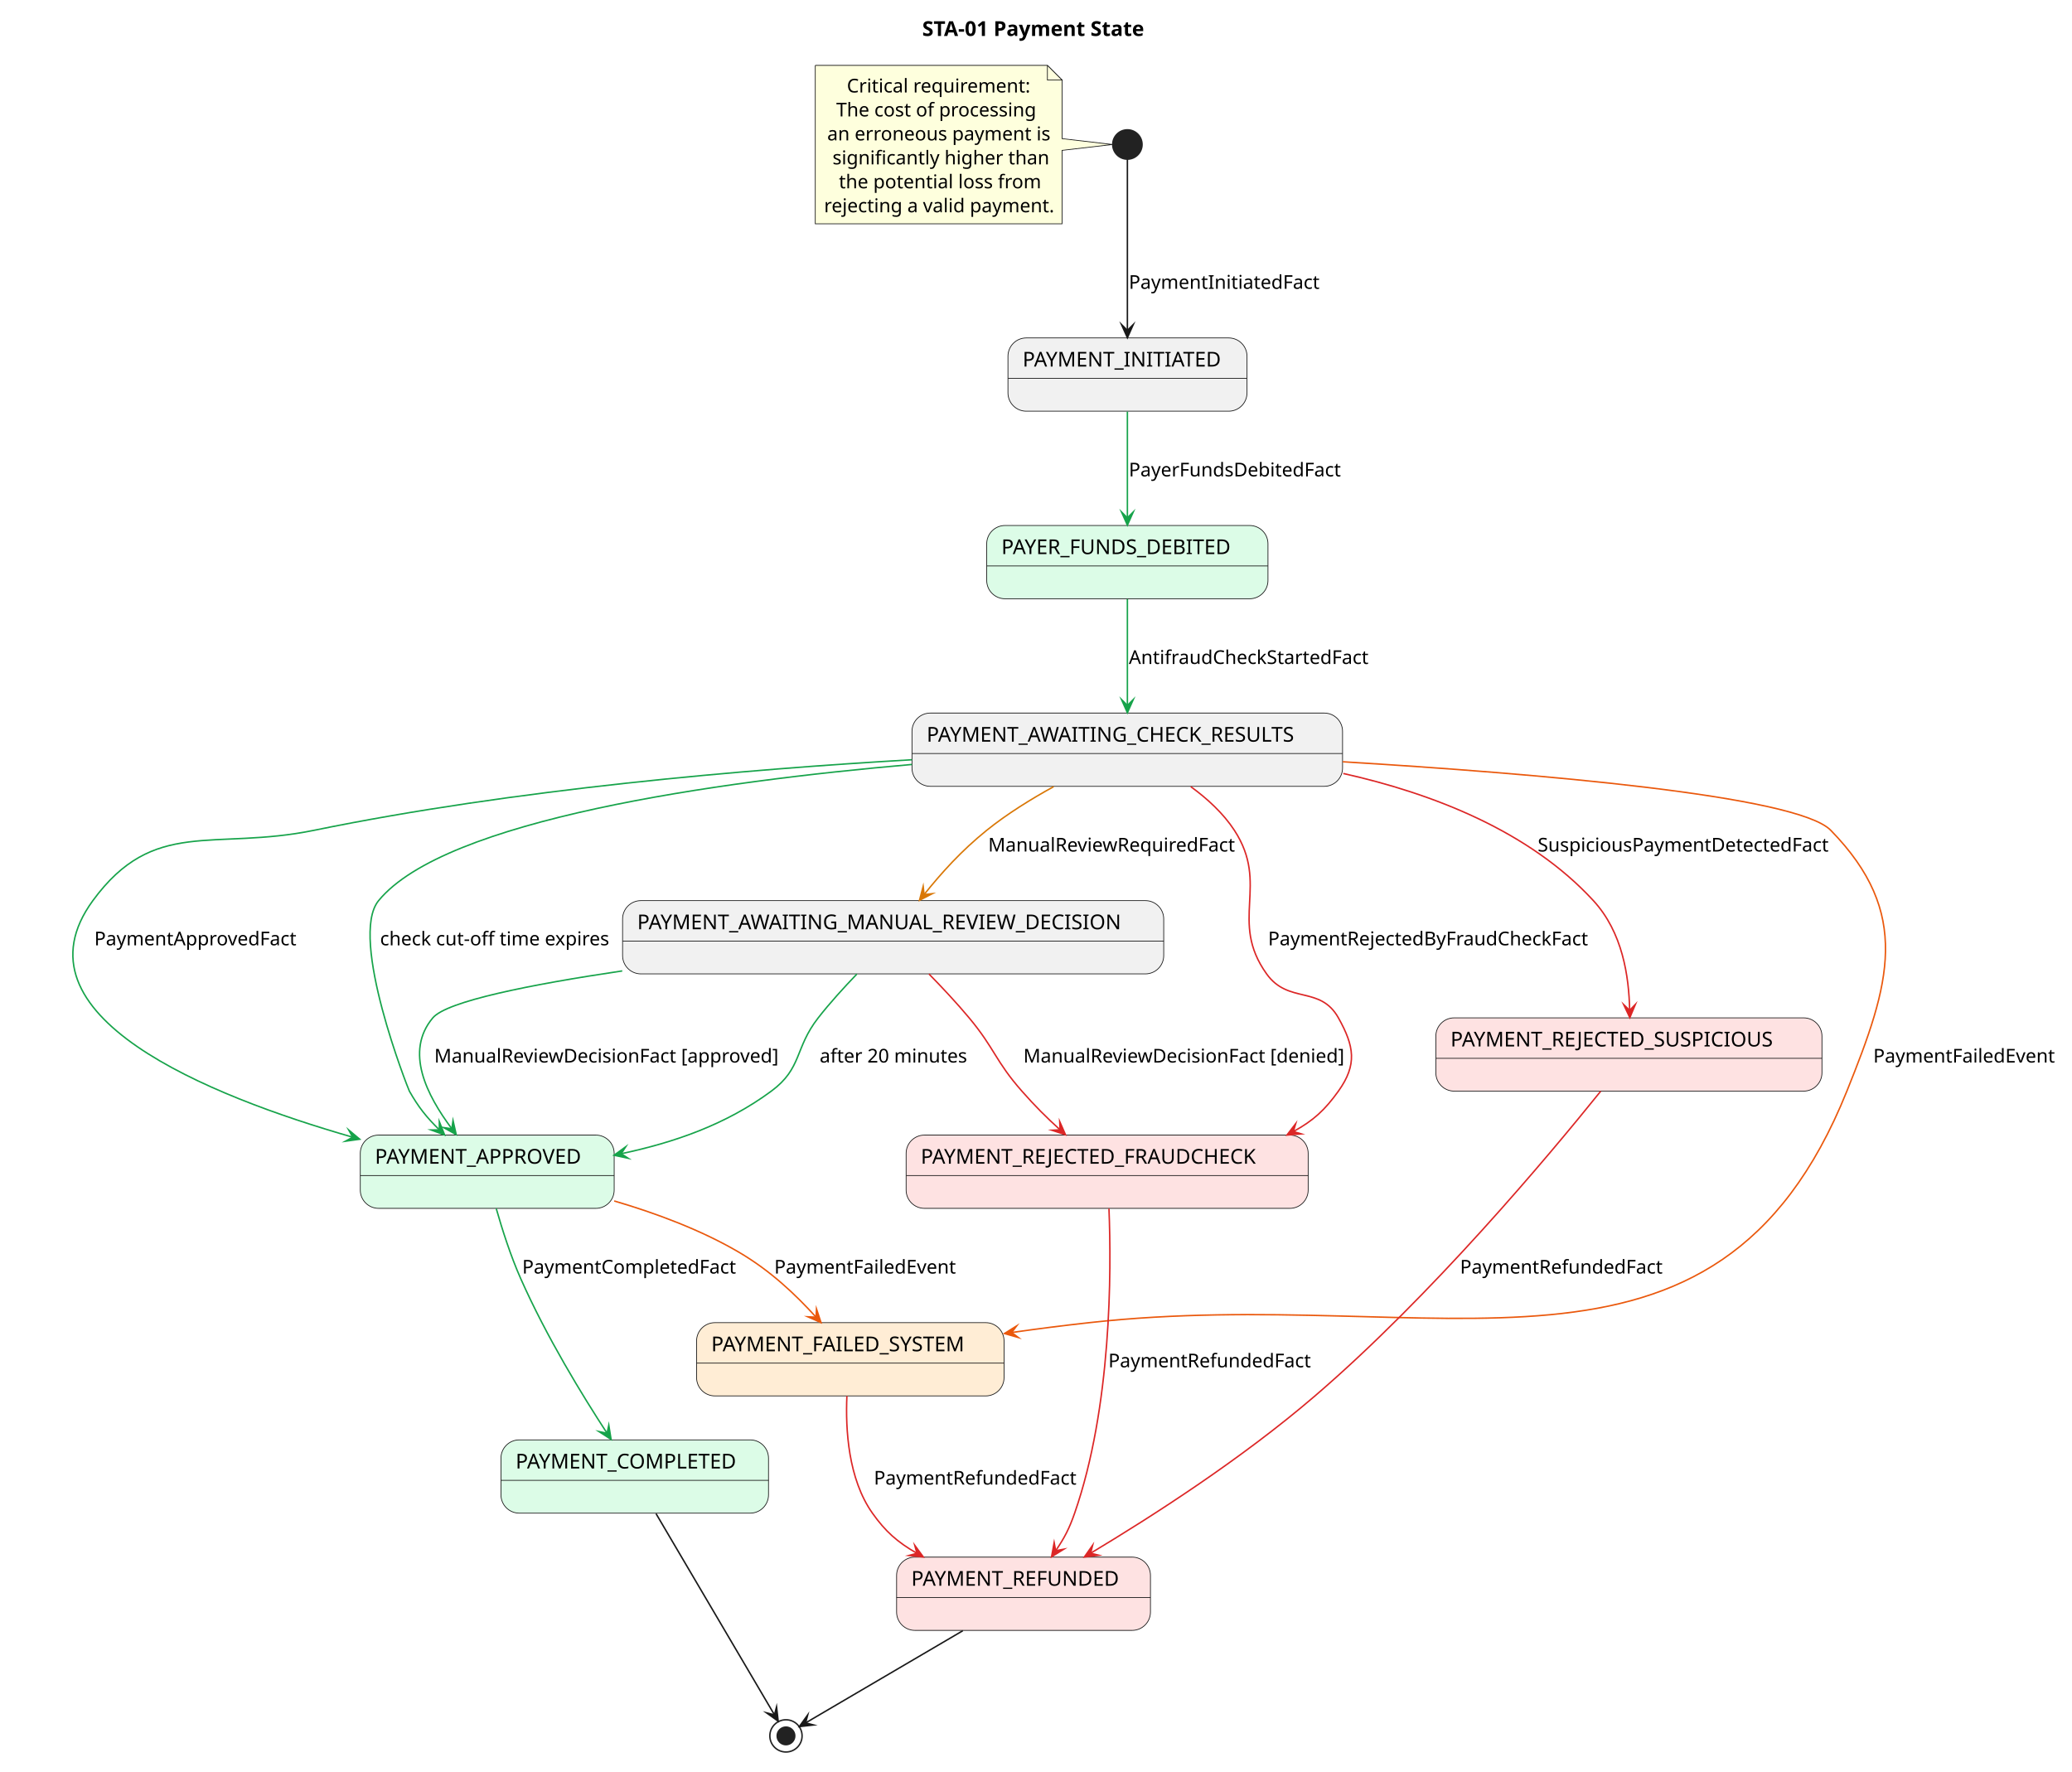
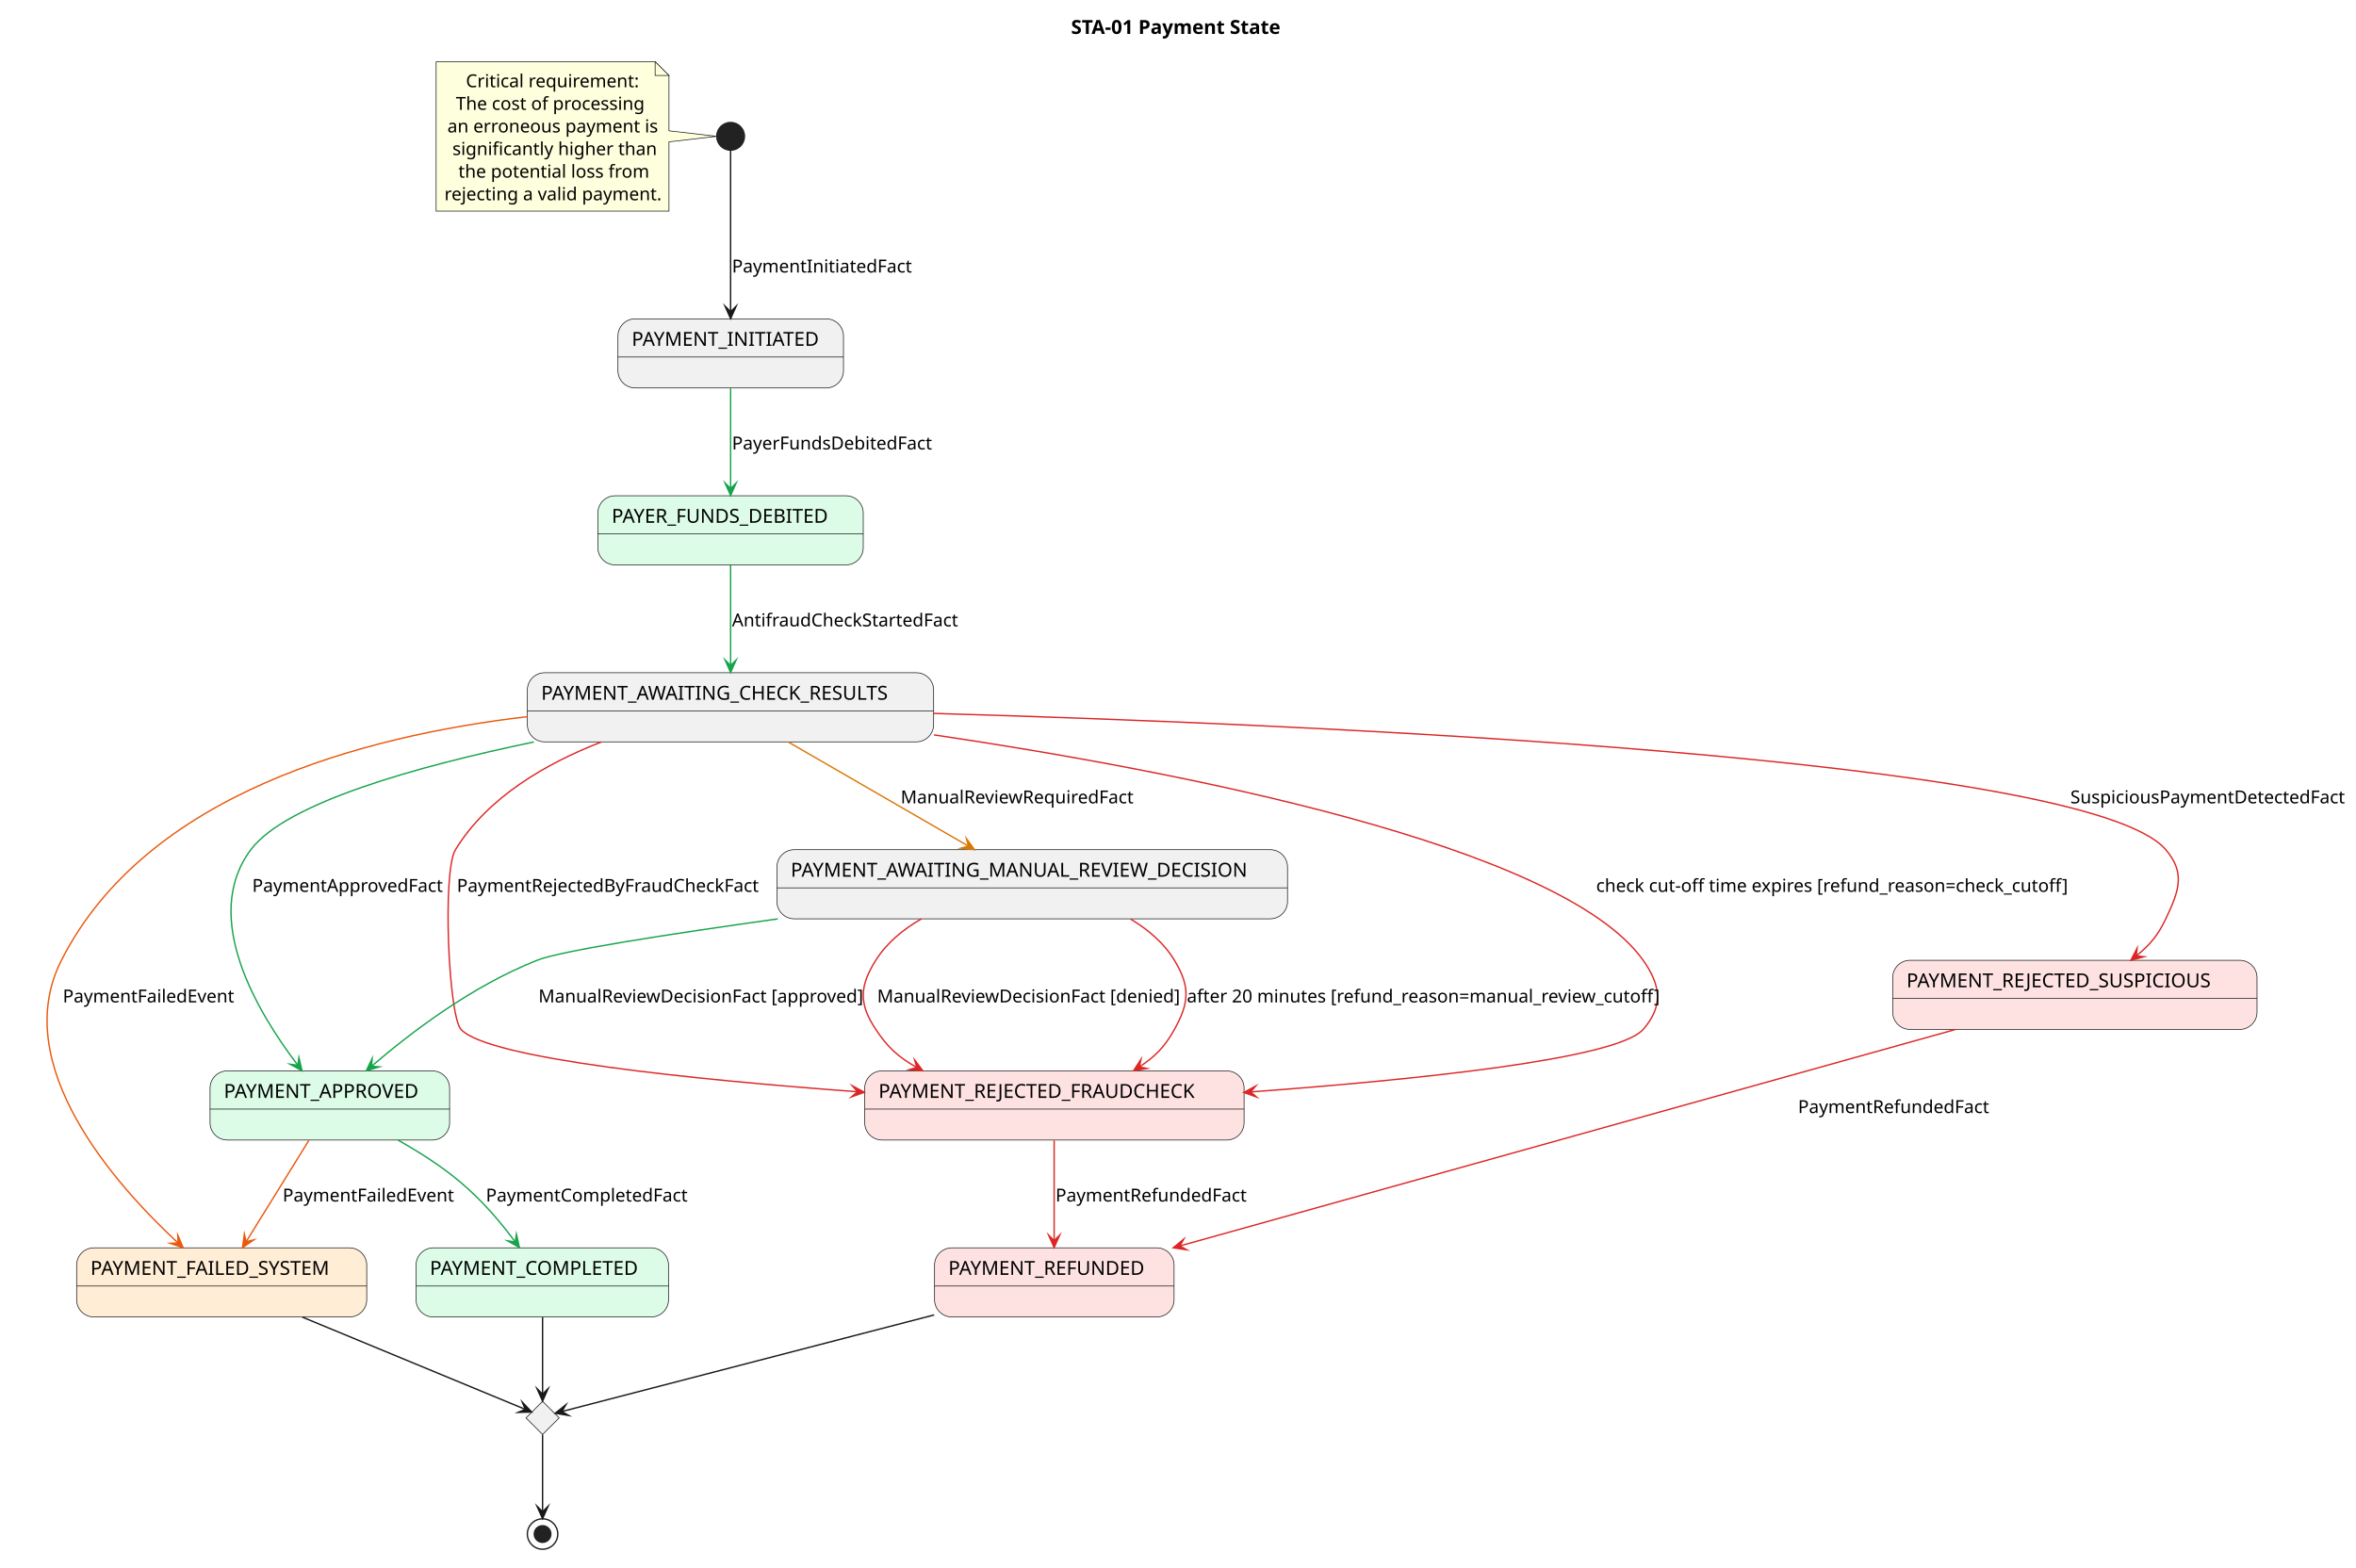
- <svg xmlns="http://www.w3.org/2000/svg" version="1.1" data-diagram-type="STATE" style="width:1414px;height:1209px;background:#FFFFFF;" width="1414px" height="1209px" viewBox="0 0 1414 1209" zoomAndPan="magnify" preserveAspectRatio="none" contentStyleType="text/css">
+ <svg xmlns="http://www.w3.org/2000/svg" version="1.1" data-diagram-type="STATE" style="width:1704px;height:1134px;background:#FFFFFF;" width="1704px" height="1134px" viewBox="0 0 1704 1134" zoomAndPan="magnify" preserveAspectRatio="none" contentStyleType="text/css">
  <defs />
  <g font-family="sans-serif" lengthAdjust="spacing">
    <g class="title" data-source-line="4">
-       <text x="629.358" y="24.533" fill="#000" font-size="14" textLength="148.606" font-weight="700">STA-01 Payment State</text>
+       <text x="774.648" y="24.533" fill="#000" font-size="14" textLength="148.606" font-weight="700">STA-01 Payment State</text>
    </g>
    <g class="start_entity" data-qualified-name="start" id="ent0001" data-source-line="6">
-       <ellipse cx="769.37" cy="98.609" rx="10" ry="10" fill="#222" style="stroke:#222;stroke-width:1;" />
+       <ellipse cx="528.42" cy="98.609" rx="10" ry="10" fill="#222" style="stroke:#222;stroke-width:1;" />
    </g>
    <g class="entity" data-qualified-name="PaymentInitiated" id="ent0002" data-source-line="8">
-       <rect x="687.87" y="230.609" width="163.131" height="50" fill="#F1F1F1" style="stroke:#181818;stroke-width:0.5;" rx="12.5" ry="12.5" />
-       <line x1="687.87" y1="258.219" x2="851.001" y2="258.219" style="stroke:#181818;stroke-width:0.5;" />
-       <text x="697.87" y="250.143" fill="#000" font-size="14" textLength="143.131">PAYMENT_INITIATED</text>
+       <rect x="446.92" y="230.609" width="163.131" height="50" fill="#F1F1F1" style="stroke:#181818;stroke-width:0.5;" rx="12.5" ry="12.5" />
+       <line x1="446.92" y1="258.219" x2="610.051" y2="258.219" style="stroke:#181818;stroke-width:0.5;" />
+       <text x="456.92" y="250.143" fill="#000" font-size="14" textLength="143.131">PAYMENT_INITIATED</text>
    </g>
    <g class="entity" data-qualified-name="PayerFundsDebited" id="ent0003" data-source-line="9">
-       <rect x="673.37" y="358.609" width="191.931" height="50" fill="#DCFCE7" style="stroke:#181818;stroke-width:0.5;" rx="12.5" ry="12.5" />
-       <line x1="673.37" y1="386.219" x2="865.301" y2="386.219" style="stroke:#181818;stroke-width:0.5;" />
-       <text x="683.37" y="378.143" fill="#000" font-size="14" textLength="171.931">PAYER_FUNDS_DEBITED</text>
+       <rect x="432.42" y="358.609" width="191.931" height="50" fill="#DCFCE7" style="stroke:#181818;stroke-width:0.5;" rx="12.5" ry="12.5" />
+       <line x1="432.42" y1="386.219" x2="624.351" y2="386.219" style="stroke:#181818;stroke-width:0.5;" />
+       <text x="442.42" y="378.143" fill="#000" font-size="14" textLength="171.931">PAYER_FUNDS_DEBITED</text>
    </g>
    <g class="entity" data-qualified-name="PaymentAwaitingCheckResults" id="ent0004" data-source-line="10">
-       <rect x="622.37" y="486.609" width="293.834" height="50" fill="#F1F1F1" style="stroke:#181818;stroke-width:0.5;" rx="12.5" ry="12.5" />
-       <line x1="622.37" y1="514.219" x2="916.204" y2="514.219" style="stroke:#181818;stroke-width:0.5;" />
-       <text x="632.37" y="506.143" fill="#000" font-size="14" textLength="273.834">PAYMENT_AWAITING_CHECK_RESULTS</text>
+       <rect x="381.42" y="486.609" width="293.834" height="50" fill="#F1F1F1" style="stroke:#181818;stroke-width:0.5;" rx="12.5" ry="12.5" />
+       <line x1="381.42" y1="514.219" x2="675.254" y2="514.219" style="stroke:#181818;stroke-width:0.5;" />
+       <text x="391.42" y="506.143" fill="#000" font-size="14" textLength="273.834">PAYMENT_AWAITING_CHECK_RESULTS</text>
    </g>
    <g class="entity" data-qualified-name="PaymentAwaitingManualReviewDecision" id="ent0005" data-source-line="11">
-       <rect x="424.87" y="614.609" width="369.289" height="50" fill="#F1F1F1" style="stroke:#181818;stroke-width:0.5;" rx="12.5" ry="12.5" />
-       <line x1="424.87" y1="642.219" x2="794.159" y2="642.219" style="stroke:#181818;stroke-width:0.5;" />
-       <text x="434.87" y="634.143" fill="#000" font-size="14" textLength="349.289">PAYMENT_AWAITING_MANUAL_REVIEW_DECISION</text>
+       <rect x="561.92" y="614.609" width="369.289" height="50" fill="#F1F1F1" style="stroke:#181818;stroke-width:0.5;" rx="12.5" ry="12.5" />
+       <line x1="561.92" y1="642.219" x2="931.209" y2="642.219" style="stroke:#181818;stroke-width:0.5;" />
+       <text x="571.92" y="634.143" fill="#000" font-size="14" textLength="349.289">PAYMENT_AWAITING_MANUAL_REVIEW_DECISION</text>
    </g>
    <g class="entity" data-qualified-name="PaymentApproved" id="ent0006" data-source-line="12">
-       <rect x="245.87" y="774.609" width="173.262" height="50" fill="#DCFCE7" style="stroke:#181818;stroke-width:0.5;" rx="12.5" ry="12.5" />
-       <line x1="245.87" y1="802.219" x2="419.132" y2="802.219" style="stroke:#181818;stroke-width:0.5;" />
-       <text x="255.87" y="794.143" fill="#000" font-size="14" textLength="153.262">PAYMENT_APPROVED</text>
+       <rect x="151.92" y="774.609" width="173.262" height="50" fill="#DCFCE7" style="stroke:#181818;stroke-width:0.5;" rx="12.5" ry="12.5" />
+       <line x1="151.92" y1="802.219" x2="325.182" y2="802.219" style="stroke:#181818;stroke-width:0.5;" />
+       <text x="161.92" y="794.143" fill="#000" font-size="14" textLength="153.262">PAYMENT_APPROVED</text>
    </g>
    <g class="entity" data-qualified-name="PaymentCompleted" id="ent0007" data-source-line="13">
-       <rect x="341.87" y="982.609" width="182.586" height="50" fill="#DCFCE7" style="stroke:#181818;stroke-width:0.5;" rx="12.5" ry="12.5" />
-       <line x1="341.87" y1="1010.219" x2="524.456" y2="1010.219" style="stroke:#181818;stroke-width:0.5;" />
-       <text x="351.87" y="1002.143" fill="#000" font-size="14" textLength="162.586">PAYMENT_COMPLETED</text>
+       <rect x="300.92" y="902.609" width="182.586" height="50" fill="#DCFCE7" style="stroke:#181818;stroke-width:0.5;" rx="12.5" ry="12.5" />
+       <line x1="300.92" y1="930.219" x2="483.506" y2="930.219" style="stroke:#181818;stroke-width:0.5;" />
+       <text x="310.92" y="922.143" fill="#000" font-size="14" textLength="162.586">PAYMENT_COMPLETED</text>
    </g>
    <g class="entity" data-qualified-name="PaymentRejectedFraudCheck" id="ent0008" data-source-line="14">
-       <rect x="618.37" y="774.609" width="274.372" height="50" fill="#FEE2E2" style="stroke:#181818;stroke-width:0.5;" rx="12.5" ry="12.5" />
-       <line x1="618.37" y1="802.219" x2="892.742" y2="802.219" style="stroke:#181818;stroke-width:0.5;" />
-       <text x="628.37" y="794.143" fill="#000" font-size="14" textLength="254.372">PAYMENT_REJECTED_FRAUDCHECK</text>
+       <rect x="625.42" y="774.609" width="274.372" height="50" fill="#FEE2E2" style="stroke:#181818;stroke-width:0.5;" rx="12.5" ry="12.5" />
+       <line x1="625.42" y1="802.219" x2="899.792" y2="802.219" style="stroke:#181818;stroke-width:0.5;" />
+       <text x="635.42" y="794.143" fill="#000" font-size="14" textLength="254.372">PAYMENT_REJECTED_FRAUDCHECK</text>
    </g>
    <g class="entity" data-qualified-name="PaymentRejectedSuspicious" id="ent0009" data-source-line="15">
-       <rect x="979.87" y="694.609" width="263.496" height="50" fill="#FEE2E2" style="stroke:#181818;stroke-width:0.5;" rx="12.5" ry="12.5" />
-       <line x1="979.87" y1="722.219" x2="1243.366" y2="722.219" style="stroke:#181818;stroke-width:0.5;" />
-       <text x="989.87" y="714.143" fill="#000" font-size="14" textLength="243.496">PAYMENT_REJECTED_SUSPICIOUS</text>
+       <rect x="1368.92" y="694.609" width="263.496" height="50" fill="#FEE2E2" style="stroke:#181818;stroke-width:0.5;" rx="12.5" ry="12.5" />
+       <line x1="1368.92" y1="722.219" x2="1632.416" y2="722.219" style="stroke:#181818;stroke-width:0.5;" />
+       <text x="1378.92" y="714.143" fill="#000" font-size="14" textLength="243.496">PAYMENT_REJECTED_SUSPICIOUS</text>
    </g>
    <g class="entity" data-qualified-name="PaymentFailedSystem" id="ent0010" data-source-line="16">
-       <rect x="475.37" y="902.609" width="209.827" height="50" fill="#FFEDD5" style="stroke:#181818;stroke-width:0.5;" rx="12.5" ry="12.5" />
-       <line x1="475.37" y1="930.219" x2="685.197" y2="930.219" style="stroke:#181818;stroke-width:0.5;" />
-       <text x="485.37" y="922.143" fill="#000" font-size="14" textLength="189.827">PAYMENT_FAILED_SYSTEM</text>
+       <rect x="55.42" y="902.609" width="209.827" height="50" fill="#FFEDD5" style="stroke:#181818;stroke-width:0.5;" rx="12.5" ry="12.5" />
+       <line x1="55.42" y1="930.219" x2="265.247" y2="930.219" style="stroke:#181818;stroke-width:0.5;" />
+       <text x="65.42" y="922.143" fill="#000" font-size="14" textLength="189.827">PAYMENT_FAILED_SYSTEM</text>
    </g>
    <g class="entity" data-qualified-name="PaymentRefunded" id="ent0011" data-source-line="17">
-       <rect x="611.87" y="1062.609" width="173.241" height="50" fill="#FEE2E2" style="stroke:#181818;stroke-width:0.5;" rx="12.5" ry="12.5" />
-       <line x1="611.87" y1="1090.219" x2="785.111" y2="1090.219" style="stroke:#181818;stroke-width:0.5;" />
-       <text x="621.87" y="1082.143" fill="#000" font-size="14" textLength="153.241">PAYMENT_REFUNDED</text>
+       <rect x="675.92" y="902.609" width="173.241" height="50" fill="#FEE2E2" style="stroke:#181818;stroke-width:0.5;" rx="12.5" ry="12.5" />
+       <line x1="675.92" y1="930.219" x2="849.161" y2="930.219" style="stroke:#181818;stroke-width:0.5;" />
+       <text x="685.92" y="922.143" fill="#000" font-size="14" textLength="153.241">PAYMENT_REFUNDED</text>
    </g>
-     <g class="end_entity" data-qualified-name=".end." id="ent0029" data-source-line="52">
-       <ellipse cx="536.37" cy="1184.609" rx="11" ry="11" fill="none" style="stroke:#222;stroke-width:1;" />
-       <ellipse cx="536.37" cy="1184.609" rx="6" ry="6" fill="#222" style="stroke:#222;stroke-width:1;" />
+     <g class="entity" data-qualified-name="outcome_merge" id="ent0012">
+       <polygon points="392.42,1013.609,404.42,1025.609,392.42,1037.609,380.42,1025.609,392.42,1013.609" fill="#F1F1F1" style="stroke:#181818;stroke-width:0.5;stroke-linejoin:miter;stroke-miterlimit:10;" />
    </g>
-     <g class="entity" data-qualified-name="GMN32" id="ent0033" data-source-line="22">
-       <path d="M556.37,44.609 L556.37,152.719 A0,0 0 0 0 556.37,152.719 L724.782,152.719 A0,0 0 0 0 724.782,152.719 L724.782,102.609 L759.21,98.609 L724.782,94.609 L724.782,54.609 L714.782,44.609 L556.37,44.609 A0,0 0 0 0 556.37,44.609" style="stroke:#181818;stroke-width:0.5;" fill="#FEFFDD" />
-       <path d="M714.782,44.609 L714.782,54.609 L724.782,54.609 L714.782,44.609" style="stroke:#181818;stroke-width:0.5;" fill="#FEFFDD" />
-       <text x="577.919" y="63.104" fill="#000" font-size="13" textLength="116.314">Critical requirement:</text>
-       <text x="570.682" y="79.456" fill="#000" font-size="13" textLength="130.787">The cost of processing</text>
-       <text x="564.535" y="95.808" fill="#000" font-size="13" textLength="143.083">an erroneous payment is</text>
-       <text x="568.146" y="112.159" fill="#000" font-size="13" textLength="135.859">significantly higher than</text>
-       <text x="572.488" y="128.511" fill="#000" font-size="13" textLength="127.175">the potential loss from</text>
-       <text x="562.37" y="144.862" fill="#000" font-size="13" textLength="147.412">rejecting a valid payment.</text>
+     <g class="end_entity" data-qualified-name=".end." id="ent0032" data-source-line="55">
+       <ellipse cx="392.42" cy="1109.609" rx="11" ry="11" fill="none" style="stroke:#222;stroke-width:1;" />
+       <ellipse cx="392.42" cy="1109.609" rx="6" ry="6" fill="#222" style="stroke:#222;stroke-width:1;" />
    </g>
-     <g class="link" data-entity-1="ent0001" data-entity-2="ent0002" id="lnk12" data-source-line="19" data-link-type="dependency">
-       <path d="M769.37,108.839 C769.37,132.429 769.37,190.529 769.37,225.479" style="stroke:#181818;stroke-width:1;" fill="none" id="start-to-PaymentInitiated" />
-       <polygon points="769.37,230.479,773.37,221.479,769.37,225.479,765.37,221.479,769.37,230.479" fill="#181818" style="stroke:#181818;stroke-width:1;stroke-linejoin:miter;stroke-miterlimit:10;" />
-       <text x="770.37" y="197.104" fill="#000" font-size="13" textLength="122.116">PaymentInitiatedFact</text>
+     <g class="entity" data-qualified-name="GMN34" id="ent0035" data-source-line="23">
+       <path d="M315.42,44.609 L315.42,152.719 A0,0 0 0 0 315.42,152.719 L483.832,152.719 A0,0 0 0 0 483.832,152.719 L483.832,102.609 L518.26,98.609 L483.832,94.609 L483.832,54.609 L473.832,44.609 L315.42,44.609 A0,0 0 0 0 315.42,44.609" style="stroke:#181818;stroke-width:0.5;" fill="#FEFFDD" />
+       <path d="M473.832,44.609 L473.832,54.609 L483.832,54.609 L473.832,44.609" style="stroke:#181818;stroke-width:0.5;" fill="#FEFFDD" />
+       <text x="336.969" y="63.104" fill="#000" font-size="13" textLength="116.314">Critical requirement:</text>
+       <text x="329.732" y="79.456" fill="#000" font-size="13" textLength="130.787">The cost of processing</text>
+       <text x="323.585" y="95.808" fill="#000" font-size="13" textLength="143.083">an erroneous payment is</text>
+       <text x="327.196" y="112.159" fill="#000" font-size="13" textLength="135.859">significantly higher than</text>
+       <text x="331.538" y="128.511" fill="#000" font-size="13" textLength="127.175">the potential loss from</text>
+       <text x="321.42" y="144.862" fill="#000" font-size="13" textLength="147.412">rejecting a valid payment.</text>
    </g>
-     <g class="link" data-entity-1="ent0002" data-entity-2="ent0003" id="lnk13" data-source-line="30" data-link-type="dependency">
-       <path d="M769.37,280.899 C769.37,303.219 769.37,331.099 769.37,353.389" style="stroke:#16A34A;stroke-width:1;" fill="none" id="PaymentInitiated-to-PayerFundsDebited" />
-       <polygon points="769.37,358.389,773.37,349.389,769.37,353.389,765.37,349.389,769.37,358.389" fill="#16A34A" style="stroke:#16A34A;stroke-width:1;stroke-linejoin:miter;stroke-miterlimit:10;" />
-       <text x="770.37" y="325.104" fill="#000" font-size="13" textLength="140.182">PayerFundsDebitedFact</text>
+     <g class="link" data-entity-1="ent0001" data-entity-2="ent0002" id="lnk13" data-source-line="20" data-link-type="dependency">
+       <path d="M528.42,108.839 C528.42,132.429 528.42,190.529 528.42,225.479" style="stroke:#181818;stroke-width:1;" fill="none" id="start-to-PaymentInitiated" />
+       <polygon points="528.42,230.479,532.42,221.479,528.42,225.479,524.42,221.479,528.42,230.479" fill="#181818" style="stroke:#181818;stroke-width:1;stroke-linejoin:miter;stroke-miterlimit:10;" />
+       <text x="529.42" y="197.104" fill="#000" font-size="13" textLength="122.116">PaymentInitiatedFact</text>
    </g>
-     <g class="link" data-entity-1="ent0003" data-entity-2="ent0004" id="lnk14" data-source-line="32" data-link-type="dependency">
-       <path d="M769.37,408.899 C769.37,431.219 769.37,459.099 769.37,481.389" style="stroke:#16A34A;stroke-width:1;" fill="none" id="PayerFundsDebited-to-PaymentAwaitingCheckResults" />
-       <polygon points="769.37,486.389,773.37,477.389,769.37,481.389,765.37,477.389,769.37,486.389" fill="#16A34A" style="stroke:#16A34A;stroke-width:1;stroke-linejoin:miter;stroke-miterlimit:10;" />
-       <text x="770.37" y="453.104" fill="#000" font-size="13" textLength="156.076">AntifraudCheckStartedFact</text>
+     <g class="link" data-entity-1="ent0002" data-entity-2="ent0003" id="lnk14" data-source-line="31" data-link-type="dependency">
+       <path d="M528.42,280.899 C528.42,303.219 528.42,331.099 528.42,353.389" style="stroke:#16A34A;stroke-width:1;" fill="none" id="PaymentInitiated-to-PayerFundsDebited" />
+       <polygon points="528.42,358.389,532.42,349.389,528.42,353.389,524.42,349.389,528.42,358.389" fill="#16A34A" style="stroke:#16A34A;stroke-width:1;stroke-linejoin:miter;stroke-miterlimit:10;" />
+       <text x="529.42" y="325.104" fill="#000" font-size="13" textLength="140.182">PayerFundsDebitedFact</text>
    </g>
-     <g class="link" data-entity-1="ent0004" data-entity-2="ent0006" id="lnk15" data-source-line="34" data-link-type="dependency">
-       <path d="M622.34,518.469 C509.74,524.979 351.05,538.559 214.37,566.609 C145.39,580.759 104.95,557.769 63.37,614.609 C6,693.049 141.884,747.68 240.694,776.05" style="stroke:#16A34A;stroke-width:1;" fill="none" id="PaymentAwaitingCheckResults-to-PaymentApproved" />
-       <polygon points="245.5,777.429,237.953,771.101,240.694,776.05,235.746,778.79,245.5,777.429" fill="#16A34A" style="stroke:#16A34A;stroke-width:1;stroke-linejoin:miter;stroke-miterlimit:10;" />
-       <text x="64.37" y="645.104" fill="#000" font-size="13" textLength="132.234">PaymentApprovedFact</text>
+     <g class="link" data-entity-1="ent0003" data-entity-2="ent0004" id="lnk15" data-source-line="33" data-link-type="dependency">
+       <path d="M528.42,408.899 C528.42,431.219 528.42,459.099 528.42,481.389" style="stroke:#16A34A;stroke-width:1;" fill="none" id="PayerFundsDebited-to-PaymentAwaitingCheckResults" />
+       <polygon points="528.42,486.389,532.42,477.389,528.42,481.389,524.42,477.389,528.42,486.389" fill="#16A34A" style="stroke:#16A34A;stroke-width:1;stroke-linejoin:miter;stroke-miterlimit:10;" />
+       <text x="529.42" y="453.104" fill="#000" font-size="13" textLength="156.076">AntifraudCheckStartedFact</text>
    </g>
    <g class="link" data-entity-1="ent0004" data-entity-2="ent0006" id="lnk16" data-source-line="35" data-link-type="dependency">
-       <path d="M622.3,521.689 C488.01,533.409 303.73,559.309 258.37,614.609 C237.65,639.879 278.73,743.479 279.37,744.609 C285.6,755.579 291.036,762.412 299.866,771.052" style="stroke:#16A34A;stroke-width:1;" fill="none" id="PaymentAwaitingCheckResults-to-PaymentApproved-1" />
-       <polygon points="303.44,774.549,299.805,765.396,299.866,771.052,294.21,771.114,303.44,774.549" fill="#16A34A" style="stroke:#16A34A;stroke-width:1;stroke-linejoin:miter;stroke-miterlimit:10;" />
-       <text x="259.37" y="645.104" fill="#000" font-size="13" textLength="147.386">check cut-off time expires</text>
+       <path d="M386.16,536.689 C301.92,554.169 206.82,580.679 181.42,614.609 C144.65,663.739 186.852,733.001 215.422,770.541" style="stroke:#16A34A;stroke-width:1;" fill="none" id="PaymentAwaitingCheckResults-to-PaymentApproved" />
+       <polygon points="218.45,774.519,216.182,764.935,215.422,770.541,209.816,769.78,218.45,774.519" fill="#16A34A" style="stroke:#16A34A;stroke-width:1;stroke-linejoin:miter;stroke-miterlimit:10;" />
+       <text x="182.42" y="645.104" fill="#000" font-size="13" textLength="132.234">PaymentApprovedFact</text>
    </g>
    <g class="link" data-entity-1="ent0004" data-entity-2="ent0008" id="lnk17" data-source-line="36" data-link-type="dependency">
-       <path d="M812.64,536.839 C823.81,544.969 834.8,554.989 842.37,566.609 C866.74,604.009 838.39,628.309 864.37,664.609 C879.23,685.379 900.89,672.329 913.37,694.609 C924.23,713.999 926.3,726.529 913.37,744.609 C904.27,757.339 896.361,764.717 882.631,772.197" style="stroke:#DC2626;stroke-width:1;" fill="none" id="PaymentAwaitingCheckResults-to-PaymentRejectedFraudCheck" />
-       <polygon points="878.24,774.589,888.057,773.796,882.631,772.197,884.23,766.771,878.24,774.589" fill="#DC2626" style="stroke:#DC2626;stroke-width:1;stroke-linejoin:miter;stroke-miterlimit:10;" />
-       <text x="865.37" y="645.104" fill="#000" font-size="13" textLength="213.872">PaymentRejectedByFraudCheckFact</text>
+       <path d="M675.49,531.549 C851.28,557.649 1129.25,611.159 1188.42,694.609 C1201.27,712.739 1203.11,727.939 1188.42,744.609 C1169.29,766.319 1021.676,781.192 904.526,789.822" style="stroke:#DC2626;stroke-width:1;" fill="none" id="PaymentAwaitingCheckResults-to-PaymentRejectedFraudCheck" />
+       <polygon points="899.54,790.189,908.81,793.517,904.526,789.822,908.222,785.539,899.54,790.189" fill="#DC2626" style="stroke:#DC2626;stroke-width:1;stroke-linejoin:miter;stroke-miterlimit:10;" />
+       <text x="1154.42" y="645.104" fill="#000" font-size="13" textLength="322.639">check cut-off time expires [refund_reason=check_cutoff]</text>
    </g>
-     <g class="link" data-entity-1="ent0004" data-entity-2="ent0005" id="lnk18" data-source-line="37" data-link-type="dependency">
-       <path d="M719.02,536.839 C703.68,545.269 687.22,555.449 673.37,566.609 C656.05,580.569 642.576,595.557 630.626,610.477" style="stroke:#D97706;stroke-width:1;" fill="none" id="PaymentAwaitingCheckResults-to-PaymentAwaitingManualReviewDecision" />
-       <polygon points="627.5,614.379,636.248,609.855,630.626,610.477,630.004,604.854,627.5,614.379" fill="#D97706" style="stroke:#D97706;stroke-width:1;stroke-linejoin:miter;stroke-miterlimit:10;" />
-       <text x="674.37" y="581.104" fill="#000" font-size="13" textLength="163.3">ManualReviewRequiredFact</text>
+     <g class="link" data-entity-1="ent0004" data-entity-2="ent0008" id="lnk18" data-source-line="37" data-link-type="dependency">
+       <path d="M435,536.679 C395.22,552.059 352.7,576.519 329.42,614.609 C319.78,630.379 324.42,734.909 333.42,744.609 C353.26,766.009 502.304,780.96 620.174,789.7" style="stroke:#DC2626;stroke-width:1;" fill="none" id="PaymentAwaitingCheckResults-to-PaymentRejectedFraudCheck-1" />
+       <polygon points="625.16,790.069,616.48,785.415,620.174,789.7,615.889,793.393,625.16,790.069" fill="#DC2626" style="stroke:#DC2626;stroke-width:1;stroke-linejoin:miter;stroke-miterlimit:10;" />
+       <text x="330.42" y="645.104" fill="#000" font-size="13" textLength="213.872">PaymentRejectedByFraudCheckFact</text>
    </g>
-     <g class="link" data-entity-1="ent0004" data-entity-2="ent0009" id="lnk19" data-source-line="39" data-link-type="dependency">
-       <path d="M916.71,527.849 C977.35,541.429 1043.51,566.919 1087.37,614.609 C1107.32,636.299 1111.645,666.16 1112.135,689.47" style="stroke:#DC2626;stroke-width:1;" fill="none" id="PaymentAwaitingCheckResults-to-PaymentRejectedSuspicious" />
-       <polygon points="1112.24,694.469,1116.05,685.387,1112.135,689.47,1108.052,685.555,1112.24,694.469" fill="#DC2626" style="stroke:#DC2626;stroke-width:1;stroke-linejoin:miter;stroke-miterlimit:10;" />
-       <text x="1049.37" y="581.104" fill="#000" font-size="13" textLength="191.483">SuspiciousPaymentDetectedFact</text>
+     <g class="link" data-entity-1="ent0004" data-entity-2="ent0005" id="lnk19" data-source-line="38" data-link-type="dependency">
+       <path d="M570.2,536.749 C608.89,559.119 661.811,589.707 700.461,612.047" style="stroke:#D97706;stroke-width:1;" fill="none" id="PaymentAwaitingCheckResults-to-PaymentAwaitingManualReviewDecision" />
+       <polygon points="704.79,614.549,699,606.582,700.461,612.047,694.996,613.509,704.79,614.549" fill="#D97706" style="stroke:#D97706;stroke-width:1;stroke-linejoin:miter;stroke-miterlimit:10;" />
+       <text x="651.42" y="581.104" fill="#000" font-size="13" textLength="163.3">ManualReviewRequiredFact</text>
    </g>
-     <g class="link" data-entity-1="ent0004" data-entity-2="ent0010" id="lnk20" data-source-line="41" data-link-type="dependency">
-       <path d="M916.38,519.859 C1048.84,527.869 1226.26,542.879 1249.37,566.609 C1304.68,623.389 1289.97,671.079 1260.37,744.609 C1170.64,967.489 982.16,875.969 743.37,902.609 C724.61,904.699 709.641,906.609 690.401,909.329" style="stroke:#EA580C;stroke-width:1;" fill="none" id="PaymentAwaitingCheckResults-to-PaymentFailedSystem" />
-       <polygon points="685.45,910.029,694.921,912.73,690.401,909.329,693.801,904.809,685.45,910.029" fill="#EA580C" style="stroke:#EA580C;stroke-width:1;stroke-linejoin:miter;stroke-miterlimit:10;" />
-       <text x="1278.37" y="725.104" fill="#000" font-size="13" textLength="119.952">PaymentFailedEvent</text>
+     <g class="link" data-entity-1="ent0004" data-entity-2="ent0009" id="lnk20" data-source-line="40" data-link-type="dependency">
+       <path d="M675.49,516.029 C948.13,523.939 1509.61,548.189 1566.42,614.609 C1580.87,631.499 1575.94,644.529 1566.42,664.609 C1560.84,676.379 1555.196,683.306 1545.076,691.446" style="stroke:#DC2626;stroke-width:1;" fill="none" id="PaymentAwaitingCheckResults-to-PaymentRejectedSuspicious" />
+       <polygon points="1541.18,694.579,1550.7,692.055,1545.076,691.446,1545.686,685.822,1541.18,694.579" fill="#DC2626" style="stroke:#DC2626;stroke-width:1;stroke-linejoin:miter;stroke-miterlimit:10;" />
+       <text x="1497.42" y="581.104" fill="#000" font-size="13" textLength="191.483">SuspiciousPaymentDetectedFact</text>
    </g>
-     <g class="link" data-entity-1="ent0005" data-entity-2="ent0006" id="lnk21" data-source-line="42" data-link-type="dependency">
-       <path d="M424.65,662.569 C361.86,671.899 304.95,683.239 295.37,694.609 C275.98,717.619 291.293,747.517 308.353,770.297" style="stroke:#16A34A;stroke-width:1;" fill="none" id="PaymentAwaitingManualReviewDecision-to-PaymentApproved" />
-       <polygon points="311.35,774.299,309.157,764.698,308.353,770.297,302.753,769.493,311.35,774.299" fill="#16A34A" style="stroke:#16A34A;stroke-width:1;stroke-linejoin:miter;stroke-miterlimit:10;" />
-       <text x="296.37" y="725.104" fill="#000" font-size="13" textLength="225.443">ManualReviewDecisionFact [approved]</text>
+     <g class="link" data-entity-1="ent0004" data-entity-2="ent0010" id="lnk21" data-source-line="42" data-link-type="dependency">
+       <path d="M381.32,518.409 C262.62,532.269 105.67,573.929 44.42,694.609 C6,770.299 83.387,856.906 128.807,899.116" style="stroke:#EA580C;stroke-width:1;" fill="none" id="PaymentAwaitingCheckResults-to-PaymentFailedSystem" />
+       <polygon points="132.47,902.519,128.6,893.463,128.807,899.116,123.154,899.323,132.47,902.519" fill="#EA580C" style="stroke:#EA580C;stroke-width:1;stroke-linejoin:miter;stroke-miterlimit:10;" />
+       <text x="45.42" y="725.104" fill="#000" font-size="13" textLength="119.952">PaymentFailedEvent</text>
    </g>
-     <g class="link" data-entity-1="ent0005" data-entity-2="ent0006" id="lnk23" data-source-line="44" data-link-type="dependency">
-       <path d="M584.74,664.739 C576.02,673.779 566.39,684.349 558.37,694.609 C542.13,715.399 547.59,728.929 526.37,744.609 C495.31,767.569 459.802,779.735 423.922,787.325" style="stroke:#16A34A;stroke-width:1;" fill="none" id="PaymentAwaitingManualReviewDecision-to-PaymentApproved-1" />
-       <polygon points="419.03,788.359,428.663,790.41,423.922,787.325,427.007,782.583,419.03,788.359" fill="#16A34A" style="stroke:#16A34A;stroke-width:1;stroke-linejoin:miter;stroke-miterlimit:10;" />
-       <text x="559.37" y="725.104" fill="#000" font-size="13" textLength="93.215">after 20 minutes</text>
+     <g class="link" data-entity-1="ent0005" data-entity-2="ent0006" id="lnk22" data-source-line="43" data-link-type="dependency">
+       <path d="M562.51,664.659 C483.72,675.659 405.73,687.739 388.42,694.609 C340.71,713.549 297.105,746.914 268.735,771.244" style="stroke:#16A34A;stroke-width:1;" fill="none" id="PaymentAwaitingManualReviewDecision-to-PaymentApproved" />
+       <polygon points="264.94,774.499,274.376,771.677,268.735,771.244,269.168,765.604,264.94,774.499" fill="#16A34A" style="stroke:#16A34A;stroke-width:1;stroke-linejoin:miter;stroke-miterlimit:10;" />
+       <text x="389.42" y="725.104" fill="#000" font-size="13" textLength="225.443">ManualReviewDecisionFact [approved]</text>
    </g>
-     <g class="link" data-entity-1="ent0005" data-entity-2="ent0008" id="lnk22" data-source-line="43" data-link-type="dependency">
-       <path d="M633.95,664.659 C642.89,673.769 652.87,684.419 661.37,694.609 C678.91,715.639 679.26,724.069 697.37,744.609 C706.47,754.929 713.615,762.061 723.445,771.021" style="stroke:#DC2626;stroke-width:1;" fill="none" id="PaymentAwaitingManualReviewDecision-to-PaymentRejectedFraudCheck" />
-       <polygon points="727.14,774.389,723.183,765.37,723.445,771.021,717.794,771.283,727.14,774.389" fill="#DC2626" style="stroke:#DC2626;stroke-width:1;stroke-linejoin:miter;stroke-miterlimit:10;" />
-       <text x="698.37" y="725.104" fill="#000" font-size="13" textLength="210.272">ManualReviewDecisionFact [denied]</text>
+     <g class="link" data-entity-1="ent0005" data-entity-2="ent0008" id="lnk23" data-source-line="44" data-link-type="dependency">
+       <path d="M666.43,664.639 C653.32,672.149 641.42,681.919 633.42,694.609 C621.57,713.409 621.11,726.109 633.42,744.609 C641.89,757.339 649.635,764.659 663.085,772.099" style="stroke:#DC2626;stroke-width:1;" fill="none" id="PaymentAwaitingManualReviewDecision-to-PaymentRejectedFraudCheck" />
+       <polygon points="667.46,774.519,661.521,766.663,663.085,772.099,657.648,773.663,667.46,774.519" fill="#DC2626" style="stroke:#DC2626;stroke-width:1;stroke-linejoin:miter;stroke-miterlimit:10;" />
+       <text x="634.42" y="725.104" fill="#000" font-size="13" textLength="210.272">ManualReviewDecisionFact [denied]</text>
    </g>
-     <g class="link" data-entity-1="ent0006" data-entity-2="ent0007" id="lnk24" data-source-line="46" data-link-type="dependency">
-       <path d="M338.66,824.769 C342.71,838.979 348.5,857.139 355.37,872.609 C373.19,912.709 397.21,951.88 414.29,978.09" style="stroke:#16A34A;stroke-width:1;" fill="none" id="PaymentApproved-to-PaymentCompleted" />
-       <polygon points="417.02,982.279,415.458,972.555,414.29,978.09,408.755,976.923,417.02,982.279" fill="#16A34A" style="stroke:#16A34A;stroke-width:1;stroke-linejoin:miter;stroke-miterlimit:10;" />
-       <text x="356.37" y="869.104" fill="#000" font-size="13" textLength="139.452">PaymentCompletedFact</text>
+     <g class="link" data-entity-1="ent0005" data-entity-2="ent0008" id="lnk24" data-source-line="45" data-link-type="dependency">
+       <path d="M817.64,664.759 C830.3,672.319 841.85,682.079 849.42,694.609 C860.92,713.619 860.22,725.189 849.42,744.609 C842.59,756.879 835.882,763.979 824.072,771.719" style="stroke:#DC2626;stroke-width:1;" fill="none" id="PaymentAwaitingManualReviewDecision-to-PaymentRejectedFraudCheck-1" />
+       <polygon points="819.89,774.459,829.61,772.872,824.072,771.719,825.225,766.181,819.89,774.459" fill="#DC2626" style="stroke:#DC2626;stroke-width:1;stroke-linejoin:miter;stroke-miterlimit:10;" />
+       <text x="858.42" y="725.104" fill="#000" font-size="13" textLength="321.94">after 20 minutes [refund_reason=manual_review_cutoff]</text>
    </g>
-     <g class="link" data-entity-1="ent0006" data-entity-2="ent0010" id="lnk25" data-source-line="47" data-link-type="dependency">
-       <path d="M419.15,819.559 C447.49,827.869 478.33,839.309 504.37,854.609 C525.84,867.229 542.738,883.258 556.928,898.878" style="stroke:#EA580C;stroke-width:1;" fill="none" id="PaymentApproved-to-PaymentFailedSystem" />
-       <polygon points="560.29,902.579,557.199,893.228,556.928,898.878,551.278,898.607,560.29,902.579" fill="#EA580C" style="stroke:#EA580C;stroke-width:1;stroke-linejoin:miter;stroke-miterlimit:10;" />
-       <text x="528.37" y="869.104" fill="#000" font-size="13" textLength="119.952">PaymentFailedEvent</text>
+     <g class="link" data-entity-1="ent0006" data-entity-2="ent0007" id="lnk25" data-source-line="47" data-link-type="dependency">
+       <path d="M287.92,824.709 C302.95,833.149 319.02,843.349 332.42,854.609 C348.99,868.529 361.556,883.407 372.666,898.347" style="stroke:#16A34A;stroke-width:1;" fill="none" id="PaymentApproved-to-PaymentCompleted" />
+       <polygon points="375.65,902.359,373.489,892.75,372.666,898.347,367.07,897.524,375.65,902.359" fill="#16A34A" style="stroke:#16A34A;stroke-width:1;stroke-linejoin:miter;stroke-miterlimit:10;" />
+       <text x="351.42" y="869.104" fill="#000" font-size="13" textLength="139.452">PaymentCompletedFact</text>
    </g>
-     <g class="link" data-entity-1="ent0008" data-entity-2="ent0011" id="lnk26" data-source-line="48" data-link-type="dependency">
-       <path d="M756.79,824.779 C758.52,867.869 758.57,960.199 733.37,1032.609 C729.74,1043.059 726.498,1049.369 720.438,1058.249" style="stroke:#DC2626;stroke-width:1;" fill="none" id="PaymentRejectedFraudCheck-to-PaymentRefunded" />
-       <polygon points="717.62,1062.379,725.997,1057.2,720.438,1058.249,719.389,1052.691,717.62,1062.379" fill="#DC2626" style="stroke:#DC2626;stroke-width:1;stroke-linejoin:miter;stroke-miterlimit:10;" />
-       <text x="756.37" y="933.104" fill="#000" font-size="13" textLength="132.964">PaymentRefundedFact</text>
+     <g class="link" data-entity-1="ent0006" data-entity-2="ent0010" id="lnk26" data-source-line="48" data-link-type="dependency">
+       <path d="M223.38,824.899 C209.57,847.219 191.842,875.848 178.042,898.138" style="stroke:#EA580C;stroke-width:1;" fill="none" id="PaymentApproved-to-PaymentFailedSystem" />
+       <polygon points="175.41,902.389,183.549,896.843,178.042,898.138,176.747,892.632,175.41,902.389" fill="#EA580C" style="stroke:#EA580C;stroke-width:1;stroke-linejoin:miter;stroke-miterlimit:10;" />
+       <text x="204.42" y="869.104" fill="#000" font-size="13" textLength="119.952">PaymentFailedEvent</text>
    </g>
-     <g class="link" data-entity-1="ent0009" data-entity-2="ent0011" id="lnk27" data-source-line="49" data-link-type="dependency">
-       <path d="M1092.35,744.699 C1056.83,788.859 976.8,884.449 897.37,952.609 C846.8,996.009 785.998,1034.927 744.288,1059.947" style="stroke:#DC2626;stroke-width:1;" fill="none" id="PaymentRejectedSuspicious-to-PaymentRefunded" />
-       <polygon points="740,1062.519,749.776,1061.32,744.288,1059.947,745.66,1054.46,740,1062.519" fill="#DC2626" style="stroke:#DC2626;stroke-width:1;stroke-linejoin:miter;stroke-miterlimit:10;" />
-       <text x="996.37" y="869.104" fill="#000" font-size="13" textLength="132.964">PaymentRefundedFact</text>
+     <g class="link" data-entity-1="ent0008" data-entity-2="ent0011" id="lnk27" data-source-line="49" data-link-type="dependency">
+       <path d="M762.42,824.899 C762.42,847.219 762.42,875.099 762.42,897.389" style="stroke:#DC2626;stroke-width:1;" fill="none" id="PaymentRejectedFraudCheck-to-PaymentRefunded" />
+       <polygon points="762.42,902.389,766.42,893.389,762.42,897.389,758.42,893.389,762.42,902.389" fill="#DC2626" style="stroke:#DC2626;stroke-width:1;stroke-linejoin:miter;stroke-miterlimit:10;" />
+       <text x="763.42" y="869.104" fill="#000" font-size="13" textLength="132.964">PaymentRefundedFact</text>
    </g>
-     <g class="link" data-entity-1="ent0010" data-entity-2="ent0011" id="lnk28" data-source-line="50" data-link-type="dependency">
-       <path d="M577.95,952.749 C576.94,975.409 578.83,1009.229 595.37,1032.609 C604.18,1045.059 612.399,1052.378 625.749,1060.008" style="stroke:#DC2626;stroke-width:1;" fill="none" id="PaymentFailedSystem-to-PaymentRefunded" />
-       <polygon points="630.09,1062.489,624.261,1054.551,625.749,1060.008,620.291,1061.496,630.09,1062.489" fill="#DC2626" style="stroke:#DC2626;stroke-width:1;stroke-linejoin:miter;stroke-miterlimit:10;" />
-       <text x="596.37" y="1013.104" fill="#000" font-size="13" textLength="132.964">PaymentRefundedFact</text>
+     <g class="link" data-entity-1="ent0009" data-entity-2="ent0011" id="lnk28" data-source-line="50" data-link-type="dependency">
+       <path d="M1414.32,744.639 C1272.3,784.279 995.386,861.585 853.356,901.225" style="stroke:#DC2626;stroke-width:1;" fill="none" id="PaymentRejectedSuspicious-to-PaymentRefunded" />
+       <polygon points="848.54,902.569,858.284,904.003,853.356,901.225,856.133,896.297,848.54,902.569" fill="#DC2626" style="stroke:#DC2626;stroke-width:1;stroke-linejoin:miter;stroke-miterlimit:10;" />
+       <text x="1300.42" y="805.104" fill="#000" font-size="13" textLength="132.964">PaymentRefundedFact</text>
    </g>
-     <g class="link" data-entity-1="ent0007" data-entity-2="ent0029" id="lnk30" data-source-line="52" data-link-type="dependency">
-       <path d="M447.69,1032.939 C470.91,1072.389 513.174,1144.19 528.524,1170.27" style="stroke:#181818;stroke-width:1;" fill="none" id="PaymentCompleted-to-*end*" />
-       <polygon points="531.06,1174.579,529.942,1164.794,528.524,1170.27,523.048,1168.852,531.06,1174.579" fill="#181818" style="stroke:#181818;stroke-width:1;stroke-linejoin:miter;stroke-miterlimit:10;" />
+     <g class="link" data-entity-1="ent0007" data-entity-2="ent0012" id="lnk29" data-source-line="52" data-link-type="dependency">
+       <path d="M392.42,952.829 C392.42,972.279 392.42,993.679 392.42,1008.439" style="stroke:#181818;stroke-width:1;" fill="none" id="PaymentCompleted-to-outcome_merge" />
+       <polygon points="392.42,1013.439,396.42,1004.439,392.42,1008.439,388.42,1004.439,392.42,1013.439" fill="#181818" style="stroke:#181818;stroke-width:1;stroke-linejoin:miter;stroke-miterlimit:10;" />
    </g>
-     <g class="link" data-entity-1="ent0011" data-entity-2="ent0029" id="lnk31" data-source-line="53" data-link-type="dependency">
-       <path d="M657.07,1112.829 C619.39,1134.929 570.784,1163.431 549.784,1175.741" style="stroke:#181818;stroke-width:1;" fill="none" id="PaymentRefunded-to-*end*" />
-       <polygon points="545.47,1178.269,555.257,1177.169,549.784,1175.741,551.212,1170.267,545.47,1178.269" fill="#181818" style="stroke:#181818;stroke-width:1;stroke-linejoin:miter;stroke-miterlimit:10;" />
+     <g class="link" data-entity-1="ent0010" data-entity-2="ent0012" id="lnk30" data-source-line="53" data-link-type="dependency">
+       <path d="M218.66,952.709 C276.11,976.479 354.31,1008.837 379.94,1019.447" style="stroke:#181818;stroke-width:1;" fill="none" id="PaymentFailedSystem-to-outcome_merge" />
+       <polygon points="384.56,1021.359,377.774,1014.221,379.94,1019.447,374.714,1021.613,384.56,1021.359" fill="#181818" style="stroke:#181818;stroke-width:1;stroke-linejoin:miter;stroke-miterlimit:10;" />
+     </g>
+     <g class="link" data-entity-1="ent0011" data-entity-2="ent0012" id="lnk31" data-source-line="54" data-link-type="dependency">
+       <path d="M675.67,951.119 C581.26,975.609 443.6,1011.334 406.4,1020.984" style="stroke:#181818;stroke-width:1;" fill="none" id="PaymentRefunded-to-outcome_merge" />
+       <polygon points="401.56,1022.239,411.276,1023.851,406.4,1020.984,409.267,1016.108,401.56,1022.239" fill="#181818" style="stroke:#181818;stroke-width:1;stroke-linejoin:miter;stroke-miterlimit:10;" />
+     </g>
+     <g class="link" data-entity-1="ent0012" data-entity-2="ent0032" id="lnk33" data-source-line="55" data-link-type="dependency">
+       <path d="M392.42,1037.669 C392.42,1053.669 392.42,1078.039 392.42,1093.499" style="stroke:#181818;stroke-width:1;" fill="none" id="outcome_merge-to-*end*" />
+       <polygon points="392.42,1098.499,396.42,1089.499,392.42,1093.499,388.42,1089.499,392.42,1098.499" fill="#181818" style="stroke:#181818;stroke-width:1;stroke-linejoin:miter;stroke-miterlimit:10;" />
    </g>
  </g>
</svg>
